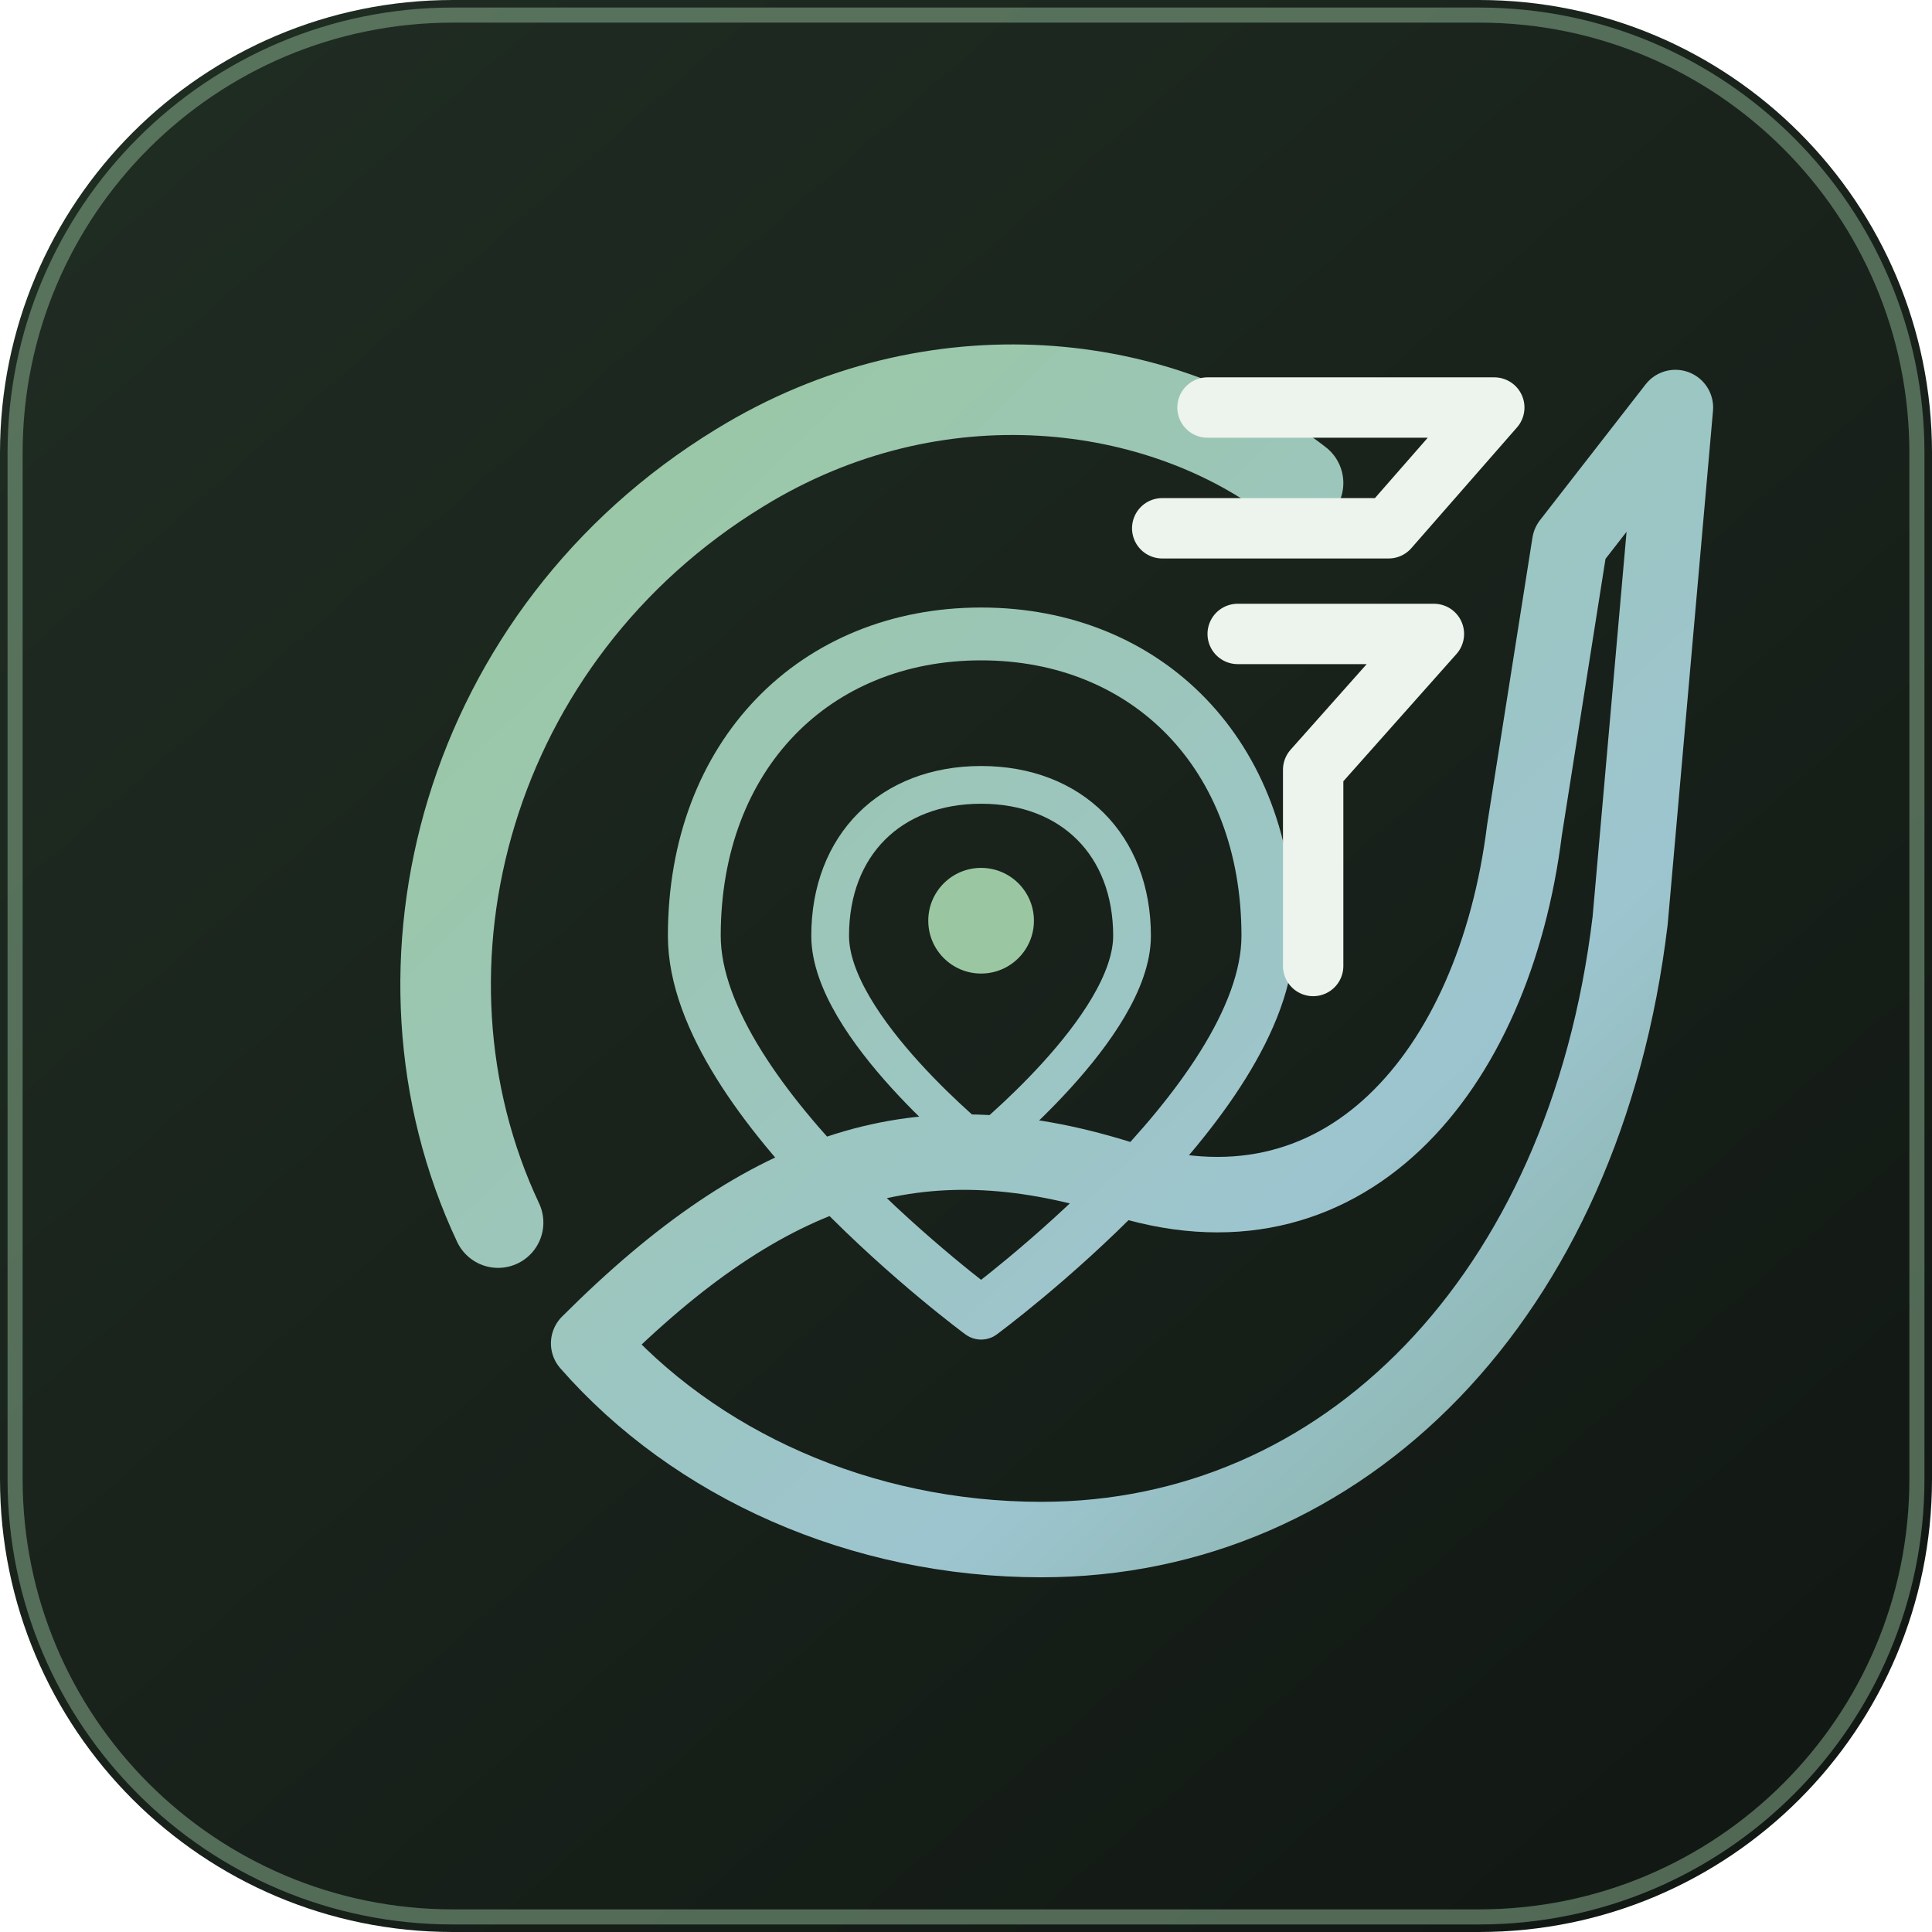
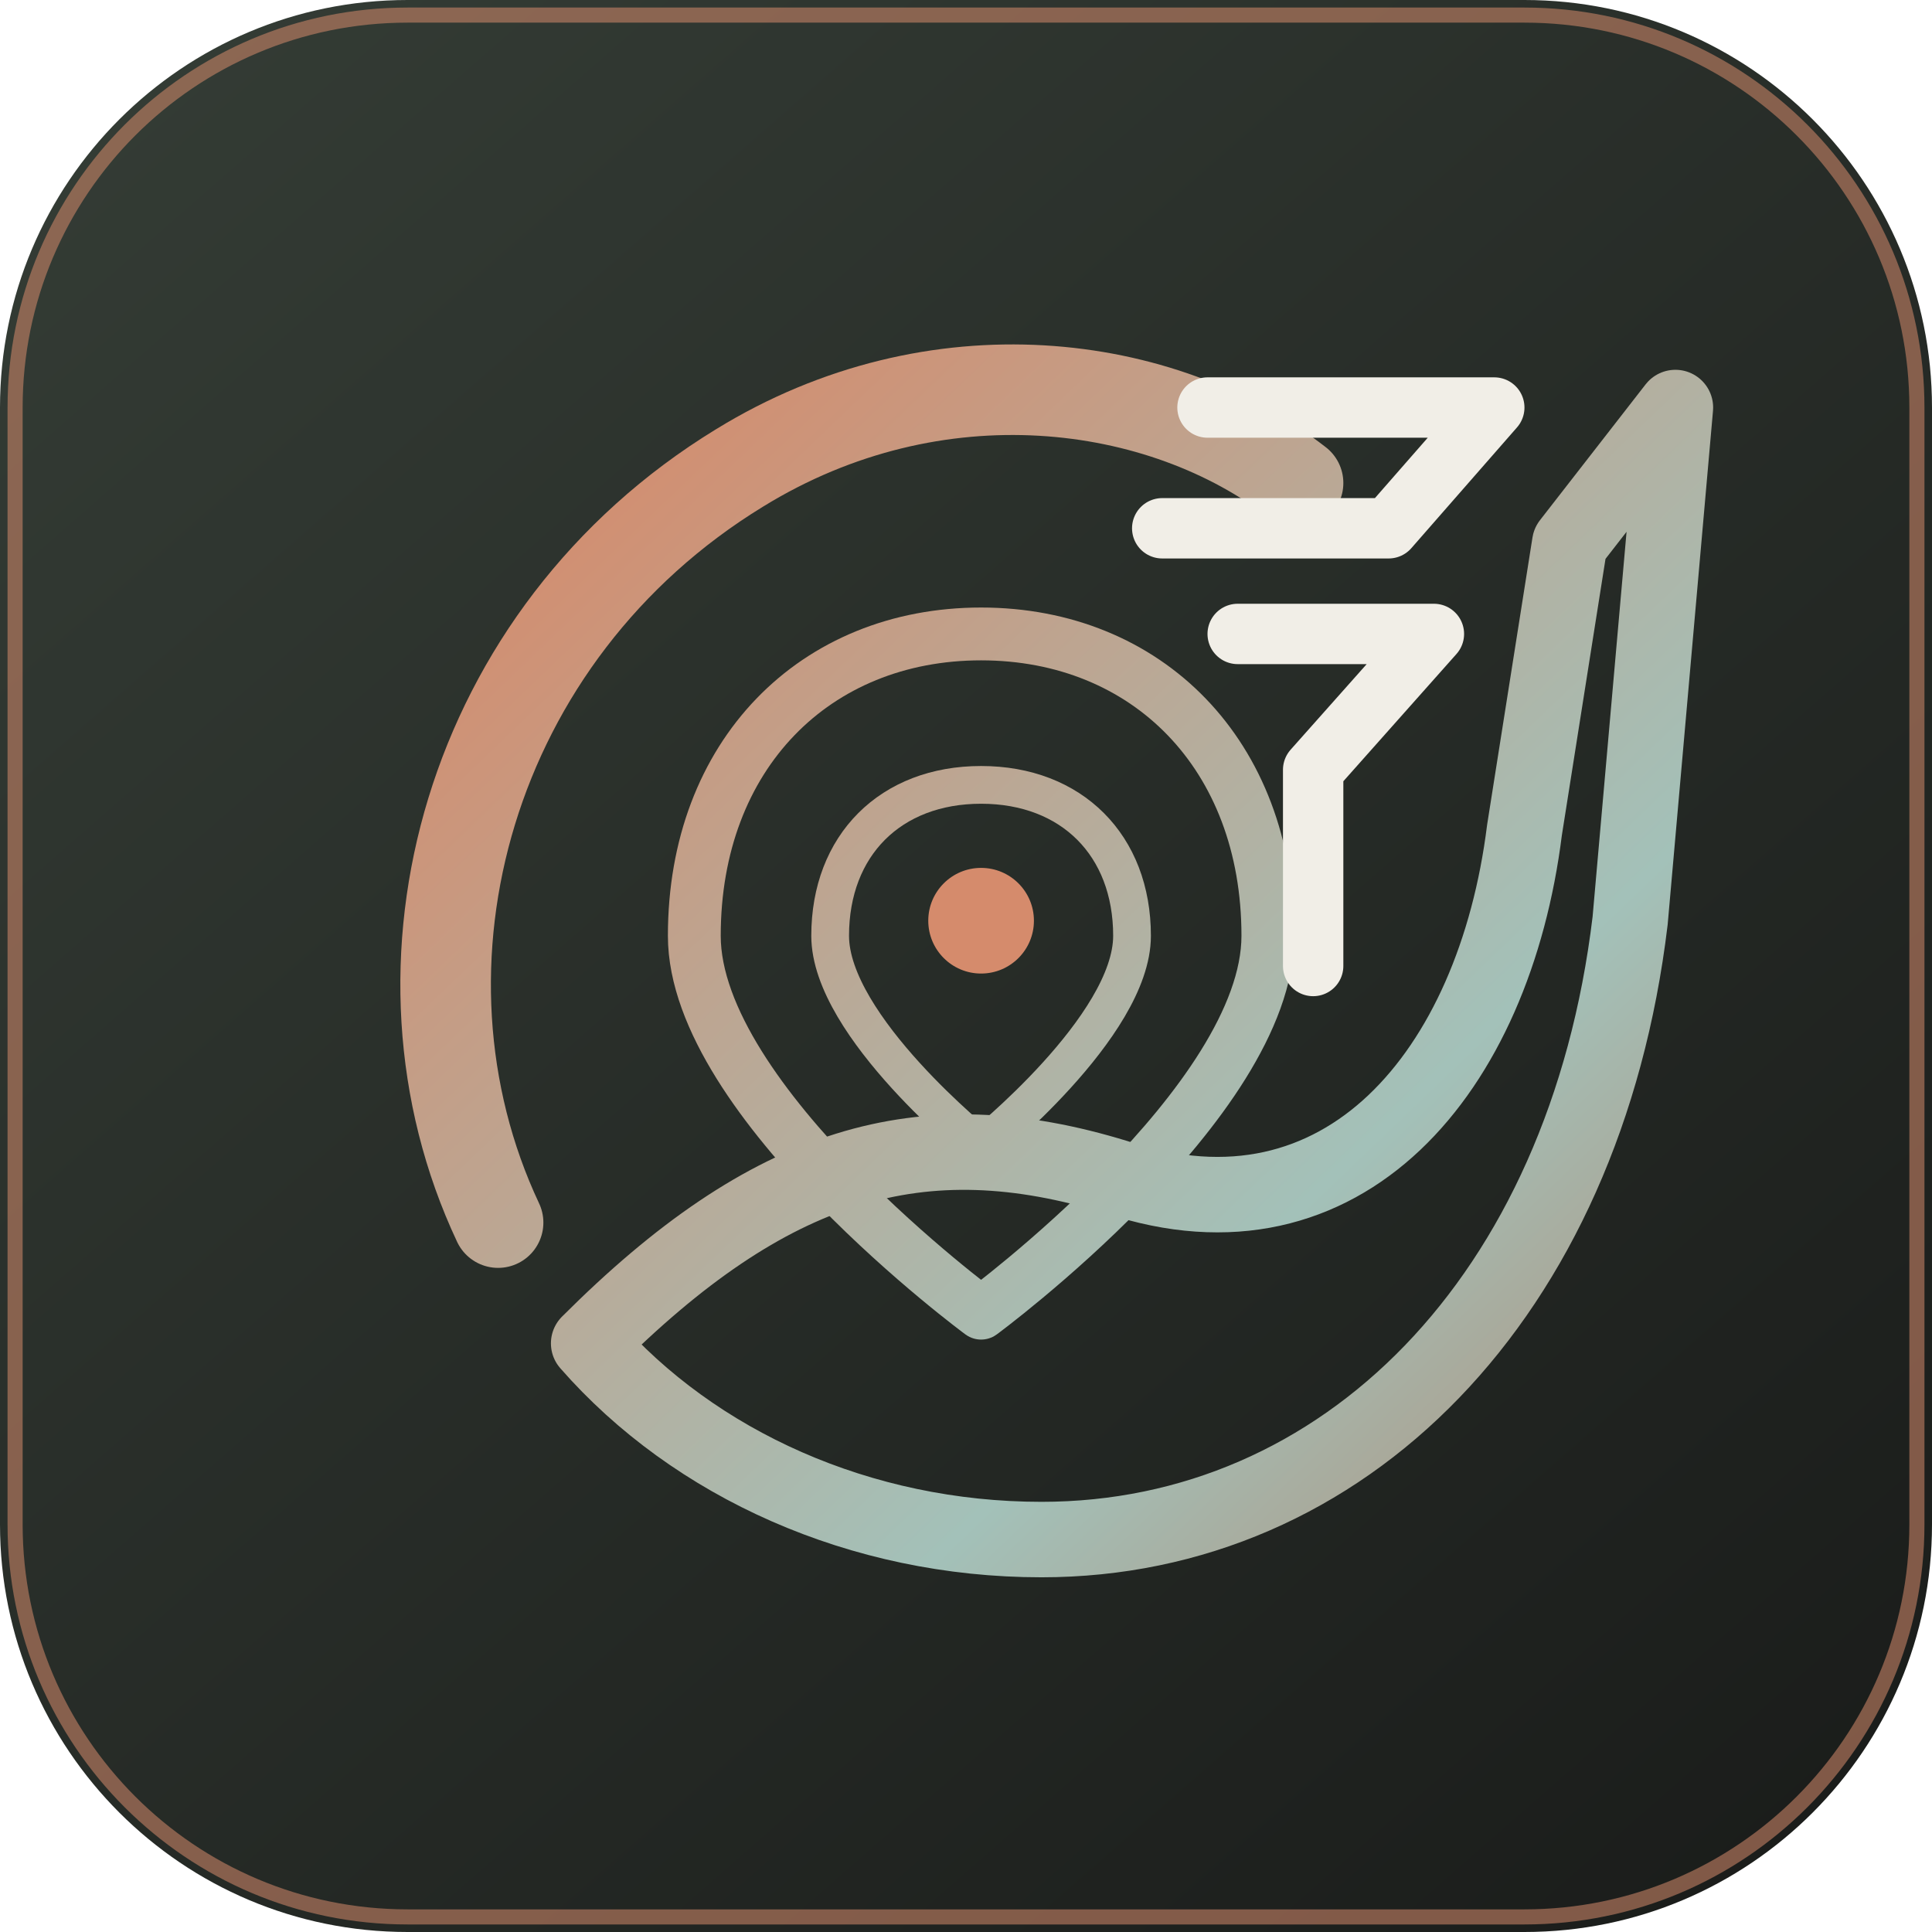
<svg xmlns="http://www.w3.org/2000/svg" viewBox="0 0 128 128" fill="none" role="img" aria-labelledby="title">
  <defs>
    <linearGradient id="bg" x1="8" y1="0" x2="120" y2="128" gradientUnits="userSpaceOnUse">
-       <stop stop-color="#202D23" />
-       <stop offset="1" stop-color="#111713" />
+       <stop stop-color="#343C35" />
+       <stop offset="1" stop-color="#1A1C1A" />
    </linearGradient>
    <linearGradient id="mark" x1="20" y1="16" x2="110" y2="110" gradientUnits="userSpaceOnUse">
-       <stop stop-color="#9AC7A2" />
-       <stop offset=".55" stop-color="#9DC5D0" />
-       <stop offset="1" stop-color="#6F9B78" />
+       <stop stop-color="#D58B6C" />
+       <stop offset=".55" stop-color="#A3C1B9" />
+       <stop offset="1" stop-color="#B96A4B" />
    </linearGradient>
  </defs>
-   <rect width="128" height="128" rx="30" fill="url(#bg)" />
-   <rect x="1" y="1" width="126" height="126" rx="29" stroke="#9AC7A2" stroke-opacity=".46" />
+   <rect width="128" height="128" rx="27" fill="url(#bg)" />
+   <rect x="1" y="1" width="126" height="126" rx="26" stroke="#D58B6C" stroke-opacity=".55" />
  <g transform="translate(15 14)" stroke-linecap="round" stroke-linejoin="round">
    <path d="M18 67C10 50 16 28 34 17C47 9 62 11 71 18" stroke="url(#mark)" stroke-width="6" />
    <path d="M24 75C36 63 46 60 59 64C74 69 84 57 86 41L89 22L96 13L93 47C90 72 74 88 54 88C42 88 31 83 24 75Z" stroke="url(#mark)" stroke-width="5" />
    <path d="M31 48C31 36 39 28 50 28C61 28 69 36 69 48C69 59 50 73 50 73C50 73 31 59 31 48Z" stroke="url(#mark)" stroke-width="3.5" />
    <path d="M40 48C40 42 44 38 50 38C56 38 60 42 60 48C60 54 50 62 50 62C50 62 40 54 40 48Z" stroke="url(#mark)" stroke-width="2.5" />
-     <circle cx="50" cy="47" r="3.5" fill="#9AC7A2" stroke="none" />
-     <path d="M65 13H84L77 21H62M67 28H80L72 37V50" stroke="#EDF3ED" stroke-width="4" />
+     <circle cx="50" cy="47" r="3.5" fill="#D58B6C" stroke="none" />
+     <path d="M65 13H84L77 21H62M67 28H80L72 37V50" stroke="#F1EEE7" stroke-width="4" />
  </g>
</svg>
